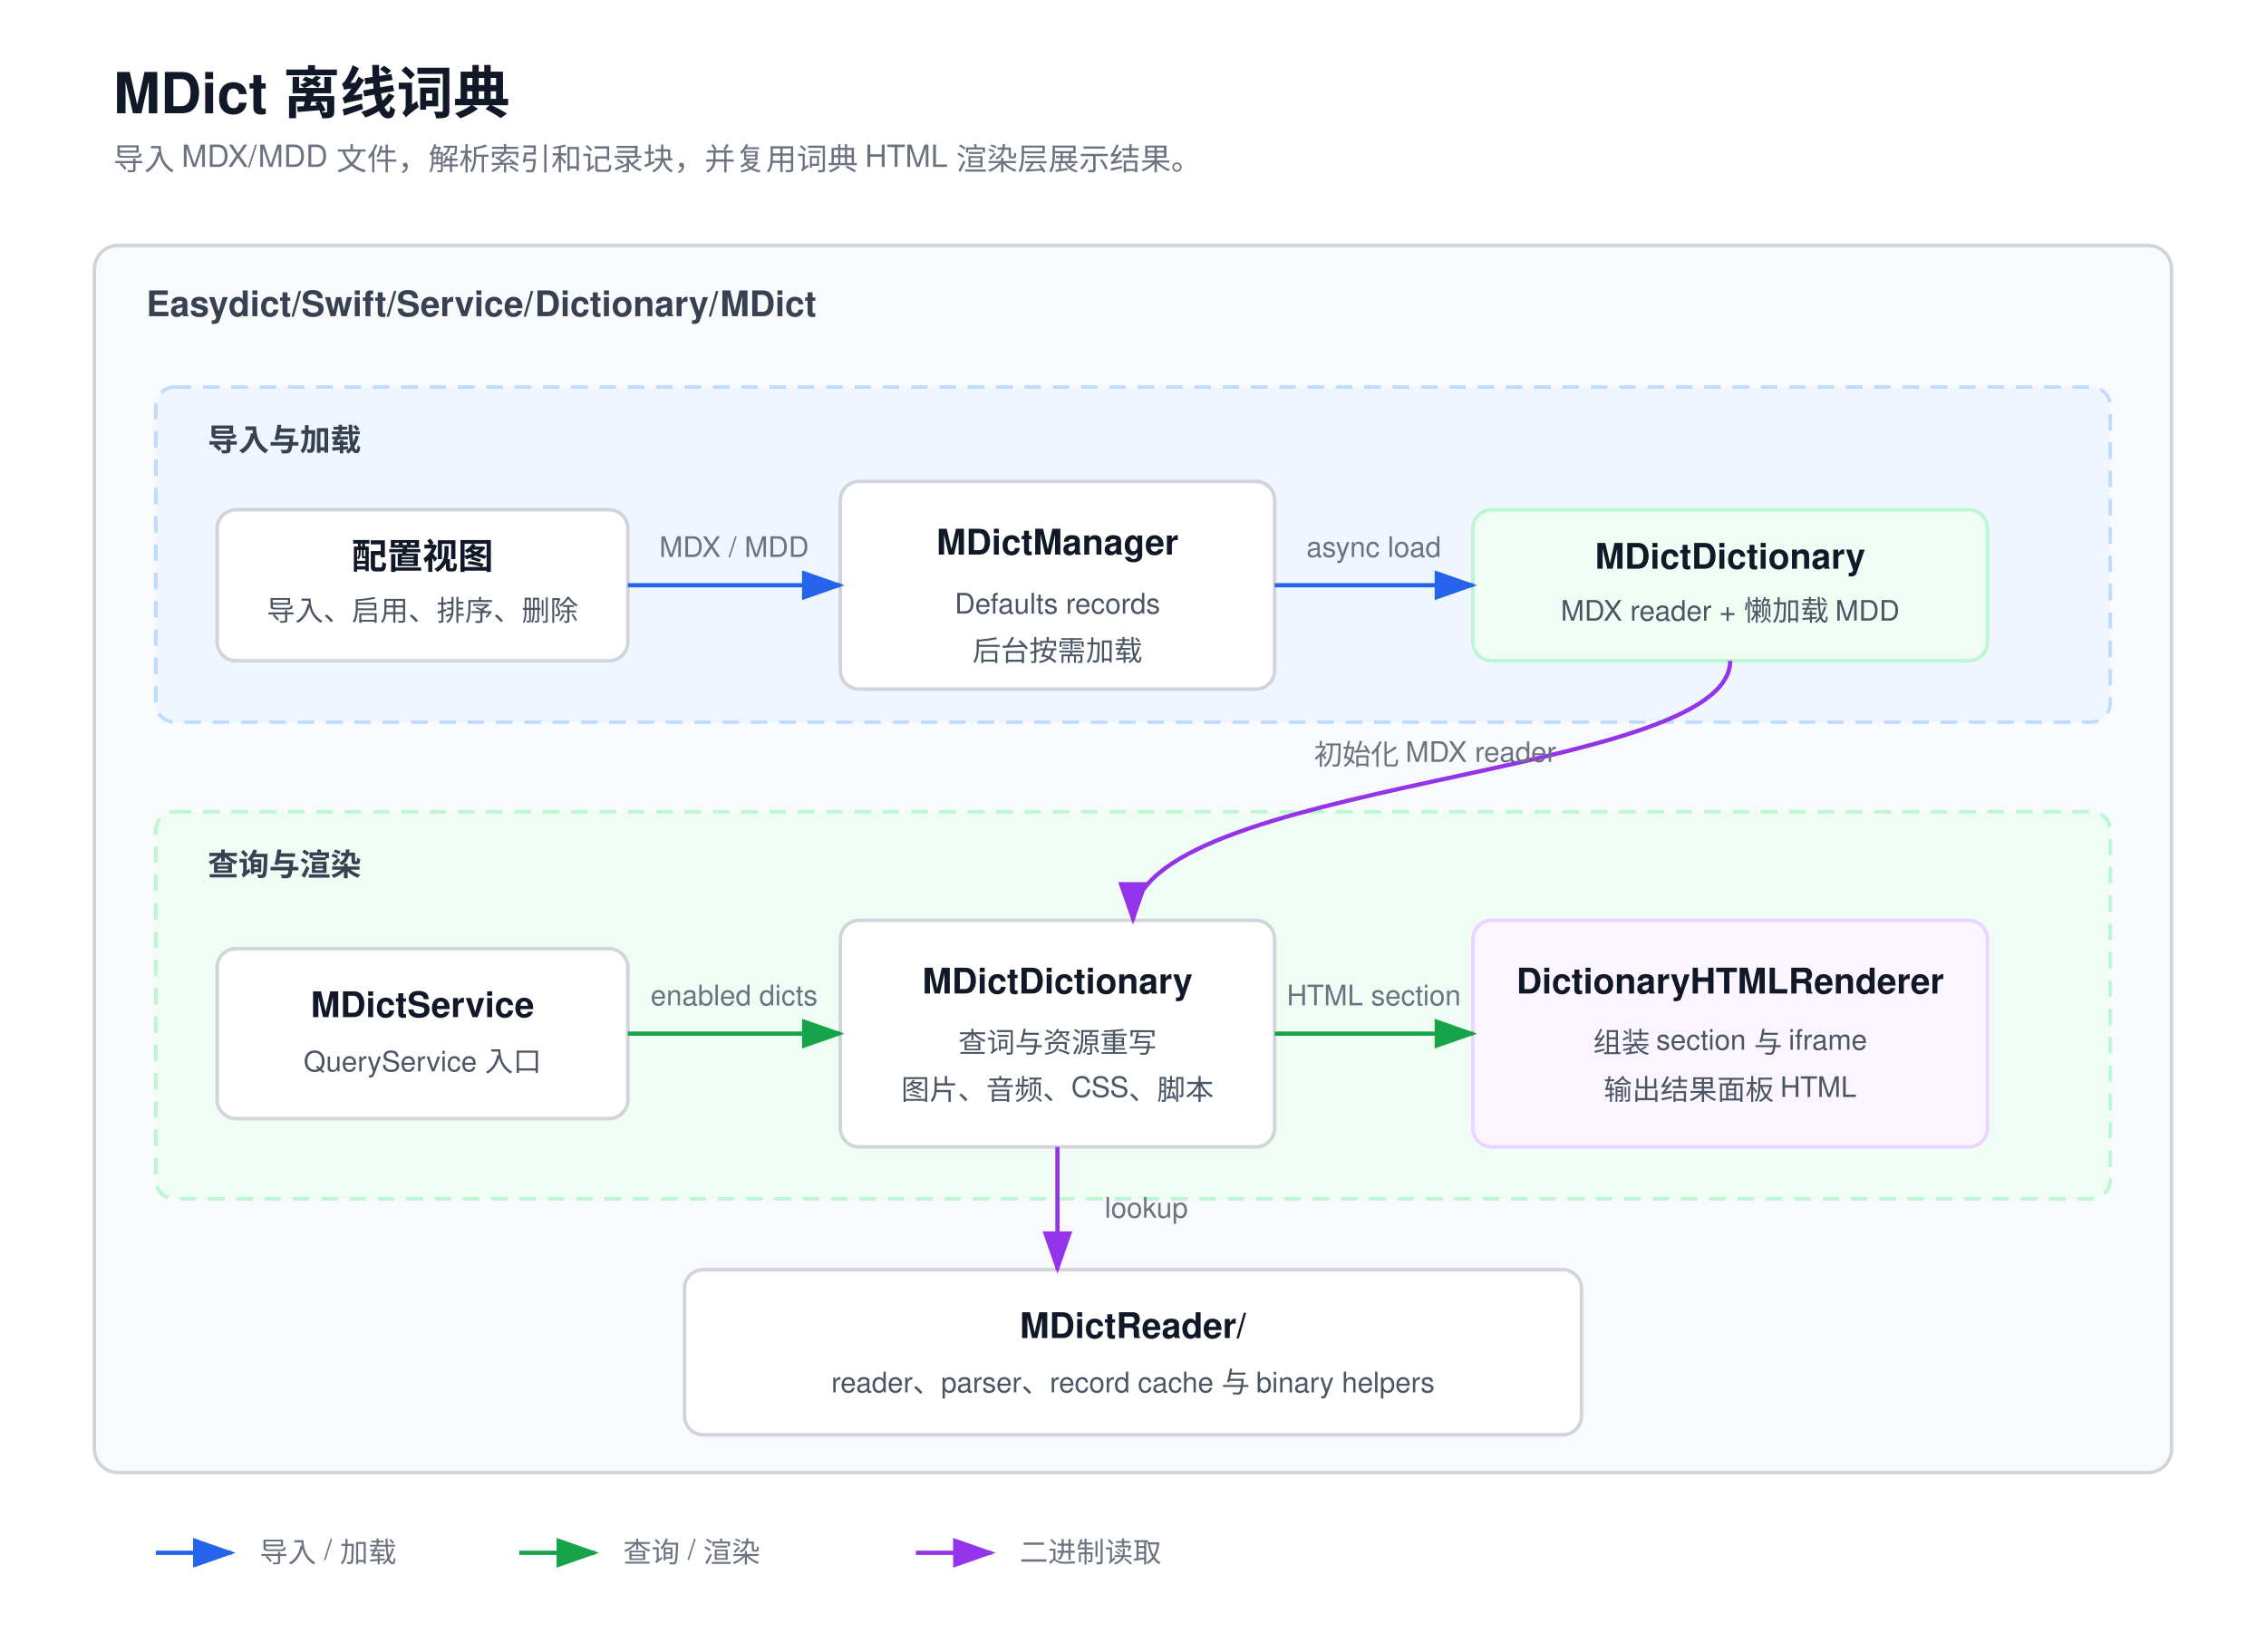
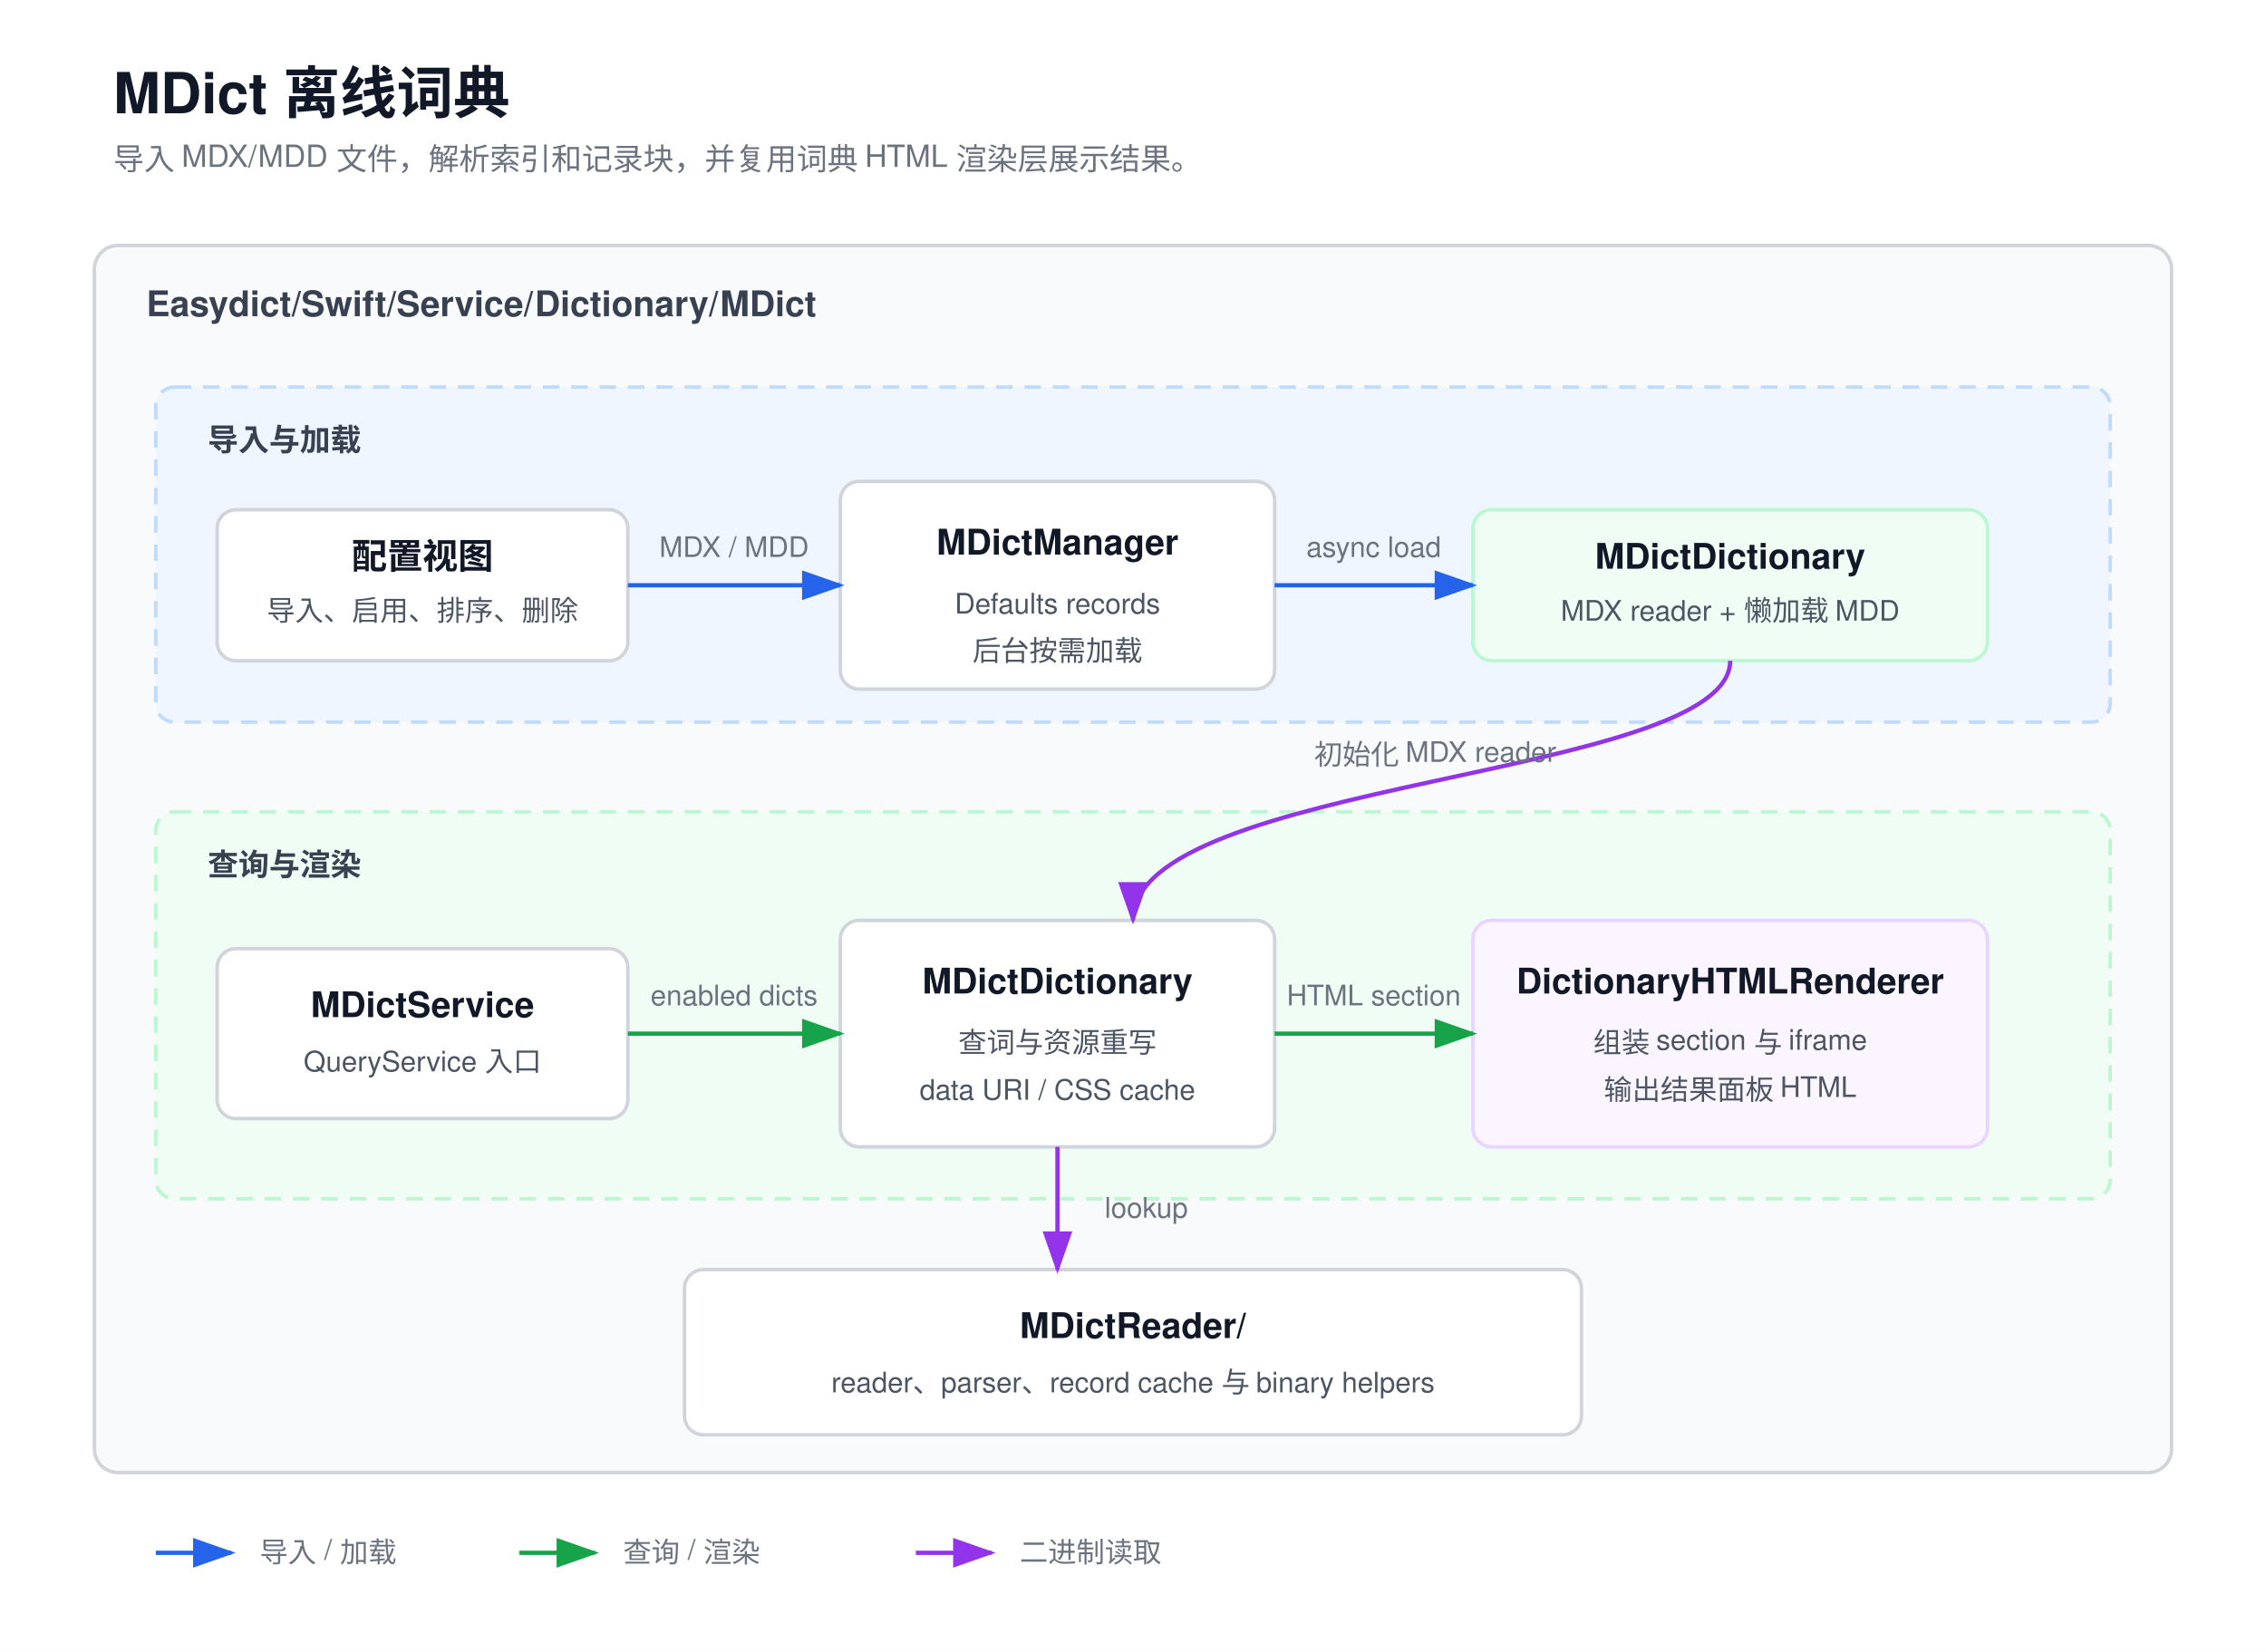
<svg xmlns="http://www.w3.org/2000/svg" viewBox="0 0 960 700" width="960" height="700" role="img" aria-labelledby="title desc">
  <style>
    text {
      font-family: 'Helvetica Neue', Helvetica, Arial, 'PingFang SC', 'Microsoft YaHei', sans-serif;
    }
    .title { fill: #111827; font-size: 24px; font-weight: 600; }
    .subtitle { fill: #6b7280; font-size: 13px; }
    .group-title { fill: #374151; font-size: 15px; font-weight: 600; }
    .box-title { fill: #111827; font-size: 15px; font-weight: 600; }
    .box-text { fill: #4b5563; font-size: 12px; }
    .label { fill: #6b7280; font-size: 12px; }
    .lane-title { fill: #374151; font-size: 13px; font-weight: 600; }
  </style>
  <defs>
    <marker id="arrow-blue" markerWidth="10" markerHeight="7" refX="9" refY="3.5" orient="auto">
      <polygon points="0 0, 10 3.5, 0 7" fill="#2563eb" />
    </marker>
    <marker id="arrow-green" markerWidth="10" markerHeight="7" refX="9" refY="3.5" orient="auto">
      <polygon points="0 0, 10 3.5, 0 7" fill="#16a34a" />
    </marker>
    <marker id="arrow-purple" markerWidth="10" markerHeight="7" refX="9" refY="3.5" orient="auto">
      <polygon points="0 0, 10 3.5, 0 7" fill="#9333ea" />
    </marker>
  </defs>
  <rect width="960" height="700" fill="#ffffff" />
  <text x="48" y="48" class="title">MDict 离线词典</text>
  <text x="48" y="72" class="subtitle">导入 MDX/MDD 文件，解析索引和记录块，并复用词典 HTML 渲染层展示结果。</text>
  <rect x="40" y="104" width="880" height="520" rx="10" ry="10" fill="#f9fafb" stroke="#d1d5db" stroke-width="1.5" />
  <text x="62" y="134" class="group-title">Easydict/Swift/Service/Dictionary/MDict</text>
  <rect x="66" y="164" width="828" height="142" rx="8" ry="8" fill="#eff6ff" stroke="#bfdbfe" stroke-width="1.5" stroke-dasharray="7 5" />
  <text x="88" y="191" class="lane-title">导入与加载</text>
  <rect x="92" y="216" width="174" height="64" rx="8" ry="8" fill="#ffffff" stroke="#d1d5db" stroke-width="1.5" />
  <text x="179" y="241" text-anchor="middle" class="box-title">配置视图</text>
  <text x="179" y="263" text-anchor="middle" class="box-text">导入、启用、排序、删除</text>
  <rect x="356" y="204" width="184" height="88" rx="8" ry="8" fill="#ffffff" stroke="#d1d5db" stroke-width="1.5" />
  <text x="448" y="235" text-anchor="middle" class="box-title">MDictManager</text>
  <text x="448" y="260" text-anchor="middle" class="box-text">Defaults records</text>
  <text x="448" y="280" text-anchor="middle" class="box-text">后台按需加载</text>
  <rect x="624" y="216" width="218" height="64" rx="8" ry="8" fill="#f0fdf4" stroke="#bbf7d0" stroke-width="1.5" />
  <text x="733" y="241" text-anchor="middle" class="box-title">MDictDictionary</text>
  <text x="733" y="263" text-anchor="middle" class="box-text">MDX reader + 懒加载 MDD</text>
  <path d="M266 248 H356" stroke="#2563eb" stroke-width="1.8" fill="none" marker-end="url(#arrow-blue)" />
  <text x="311" y="236" text-anchor="middle" class="label">MDX / MDD</text>
  <path d="M540 248 H624" stroke="#2563eb" stroke-width="1.8" fill="none" marker-end="url(#arrow-blue)" />
  <text x="582" y="236" text-anchor="middle" class="label">async load</text>
  <rect x="66" y="344" width="828" height="164" rx="8" ry="8" fill="#f0fdf4" stroke="#bbf7d0" stroke-width="1.5" stroke-dasharray="7 5" />
  <text x="88" y="371" class="lane-title">查询与渲染</text>
  <rect x="92" y="402" width="174" height="72" rx="8" ry="8" fill="#ffffff" stroke="#d1d5db" stroke-width="1.5" />
  <text x="179" y="431" text-anchor="middle" class="box-title">MDictService</text>
  <text x="179" y="454" text-anchor="middle" class="box-text">QueryService 入口</text>
  <rect x="356" y="390" width="184" height="96" rx="8" ry="8" fill="#ffffff" stroke="#d1d5db" stroke-width="1.5" />
  <text x="448" y="421" text-anchor="middle" class="box-title">MDictDictionary</text>
  <text x="448" y="446" text-anchor="middle" class="box-text">查词与资源重写</text>
-   <text x="448" y="466" text-anchor="middle" class="box-text">图片、音频、CSS、脚本</text>
+   <text x="448" y="466" text-anchor="middle" class="box-text">data URI / CSS cache</text>
  <rect x="624" y="390" width="218" height="96" rx="8" ry="8" fill="#faf5ff" stroke="#e9d5ff" stroke-width="1.5" />
  <text x="733" y="421" text-anchor="middle" class="box-title">DictionaryHTMLRenderer</text>
  <text x="733" y="446" text-anchor="middle" class="box-text">组装 section 与 iframe</text>
  <text x="733" y="466" text-anchor="middle" class="box-text">输出结果面板 HTML</text>
  <path d="M266 438 H356" stroke="#16a34a" stroke-width="1.8" fill="none" marker-end="url(#arrow-green)" />
  <text x="311" y="426" text-anchor="middle" class="label">enabled dicts</text>
  <path d="M540 438 H624" stroke="#16a34a" stroke-width="1.8" fill="none" marker-end="url(#arrow-green)" />
  <text x="582" y="426" text-anchor="middle" class="label">HTML section</text>
  <rect x="290" y="538" width="380" height="70" rx="8" ry="8" fill="#ffffff" stroke="#d1d5db" stroke-width="1.5" />
  <text x="480" y="567" text-anchor="middle" class="box-title">MDictReader/</text>
  <text x="480" y="590" text-anchor="middle" class="box-text">reader、parser、record cache 与 binary helpers</text>
  <path d="M733 280 C733 330 480 330 480 390" stroke="#9333ea" stroke-width="1.8" fill="none" marker-end="url(#arrow-purple)" />
  <text x="608" y="324" text-anchor="middle" class="label">初始化 MDX reader</text>
  <path d="M448 486 V538" stroke="#9333ea" stroke-width="1.8" fill="none" marker-end="url(#arrow-purple)" />
  <text x="468" y="516" class="label">lookup</text>
  <g transform="translate(66, 650)">
    <line x1="0" y1="8" x2="32" y2="8" stroke="#2563eb" stroke-width="1.8" marker-end="url(#arrow-blue)" />
    <text x="44" y="12" class="label">导入 / 加载</text>
    <line x1="154" y1="8" x2="186" y2="8" stroke="#16a34a" stroke-width="1.8" marker-end="url(#arrow-green)" />
    <text x="198" y="12" class="label">查询 / 渲染</text>
    <line x1="322" y1="8" x2="354" y2="8" stroke="#9333ea" stroke-width="1.8" marker-end="url(#arrow-purple)" />
    <text x="366" y="12" class="label">二进制读取</text>
  </g>
</svg>
